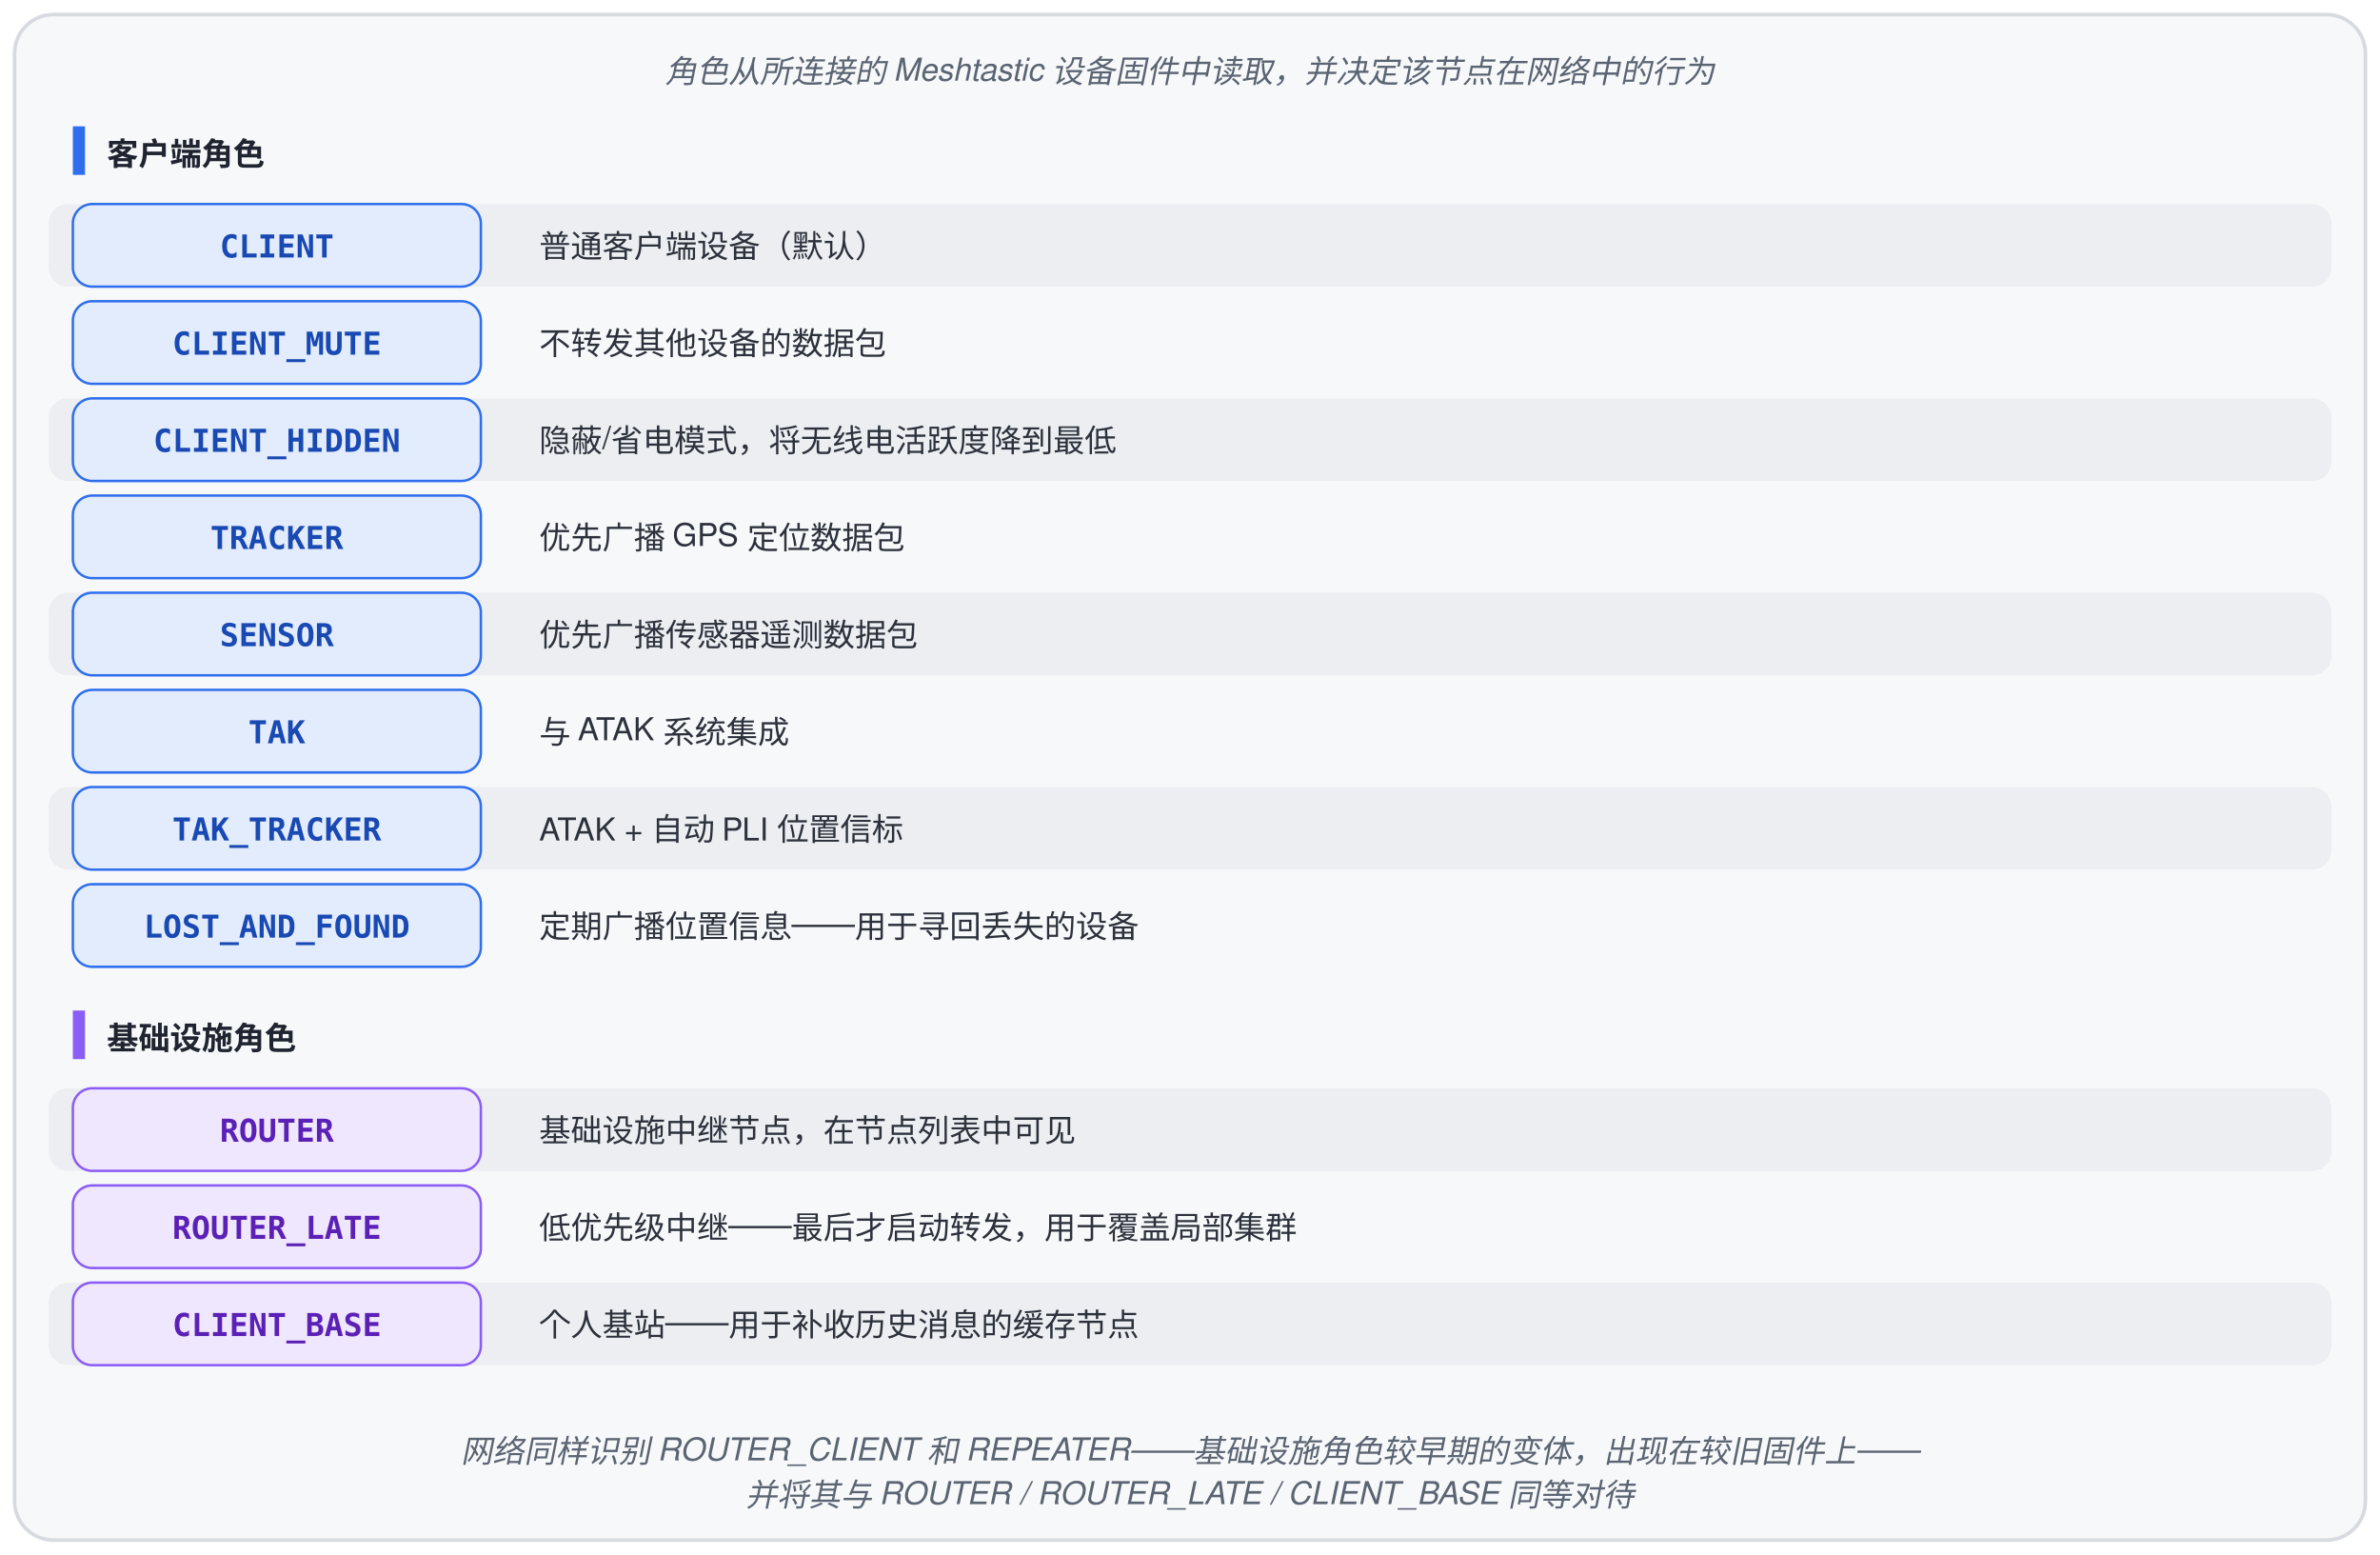
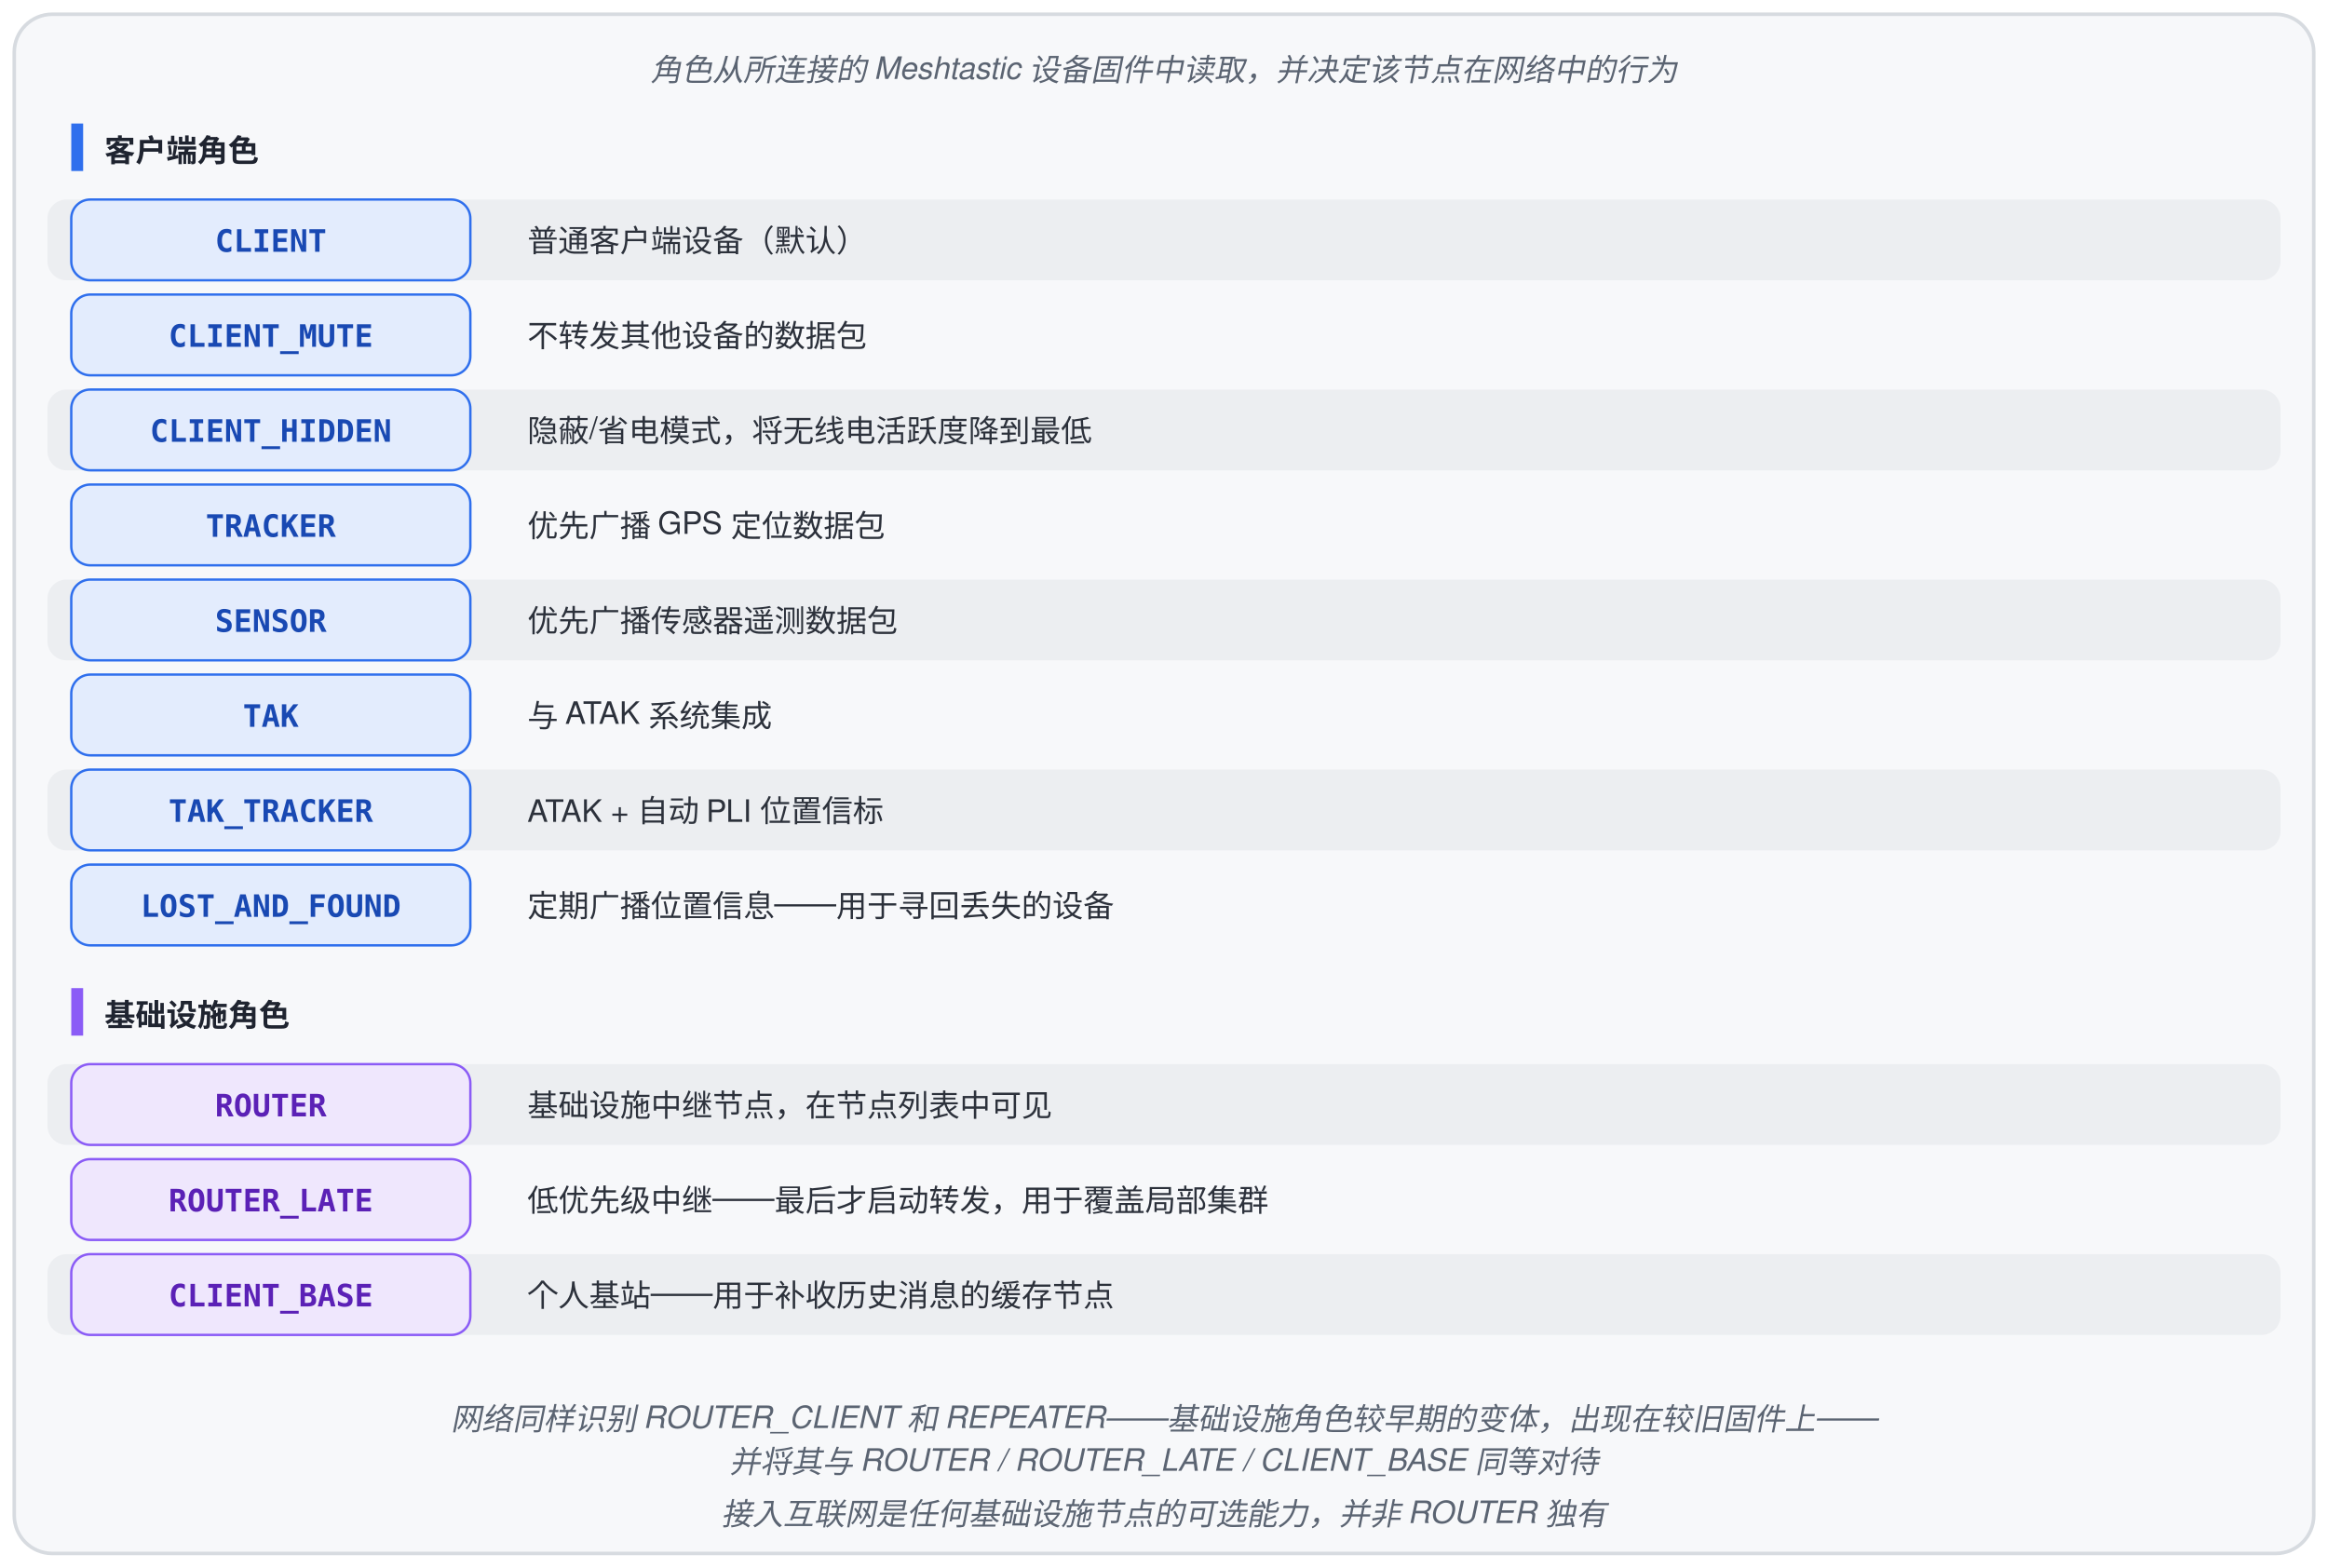
- <svg xmlns="http://www.w3.org/2000/svg" viewBox="0 0 980 640" font-family="'Segoe UI', 'Microsoft YaHei', Helvetica, Arial, sans-serif">
+ <svg xmlns="http://www.w3.org/2000/svg" viewBox="0 0 980 660" font-family="'Segoe UI', 'Microsoft YaHei', Helvetica, Arial, sans-serif">
  <style>
    .card { fill:#f7f8fa; stroke:#d7dbe0; }
    .note { fill:#5b6472; font-style:italic; }
    .section { fill:#1f2430; font-weight:700; }
    .zebra { fill:#eceef1; }
    .purpose { fill:#2c313b; }
    .role-client { fill:#e3ecfd; stroke:#2f6fed; }
    .role-client-text { fill:#1949b3; }
    .role-infra { fill:#efe7fd; stroke:#8b5cf6; }
    .role-infra-text { fill:#5b21b6; }
    .accent-client { fill:#2f6fed; }
    .accent-infra { fill:#8b5cf6; }
    @media (prefers-color-scheme: dark) {
      .card { fill:#1b1e24; stroke:#383d46; }
      .note { fill:#9aa4b2; }
      .section { fill:#e5e7eb; }
      .zebra { fill:#22262e; }
      .purpose { fill:#cdd3db; }
      .role-client { fill:#1e2c4d; stroke:#4f8cff; }
      .role-client-text { fill:#9dc0ff; }
      .role-infra { fill:#2e2447; stroke:#a78bfa; }
      .role-infra-text { fill:#d5c6fb; }
      .accent-client { fill:#4f8cff; }
      .accent-infra { fill:#a78bfa; }
    }
    text { font-size:13px; }
  </style>
-   <rect x="6" y="6" width="968" height="628" rx="16" class="card" stroke-width="1.5" />
+   <rect x="6" y="6" width="968" height="648" rx="16" class="card" stroke-width="1.5" />
  <text x="490" y="34" text-anchor="middle" class="note" font-size="13">
    角色从所连接的 Meshtastic 设备固件中读取，并决定该节点在网络中的行为
  </text>
  <rect x="30" y="52" width="5" height="20" class="accent-client" />
  <text x="44" y="68" class="section" font-size="15">客户端角色</text>
  <g>
    <rect x="20" y="84" width="940" height="34" rx="8" class="zebra" />
    <rect x="20" y="164" width="940" height="34" rx="8" class="zebra" />
    <rect x="20" y="244" width="940" height="34" rx="8" class="zebra" />
    <rect x="20" y="324" width="940" height="34" rx="8" class="zebra" />
    <rect x="30" y="84" width="168" height="34" rx="8" class="role-client" />
    <text x="114" y="106" text-anchor="middle" class="role-client-text" font-family="Consolas, monospace" font-weight="700">CLIENT</text>
    <text x="222" y="106" class="purpose">普通客户端设备（默认）</text>
    <rect x="30" y="124" width="168" height="34" rx="8" class="role-client" />
    <text x="114" y="146" text-anchor="middle" class="role-client-text" font-family="Consolas, monospace" font-weight="700">CLIENT_MUTE</text>
    <text x="222" y="146" class="purpose">不转发其他设备的数据包</text>
    <rect x="30" y="164" width="168" height="34" rx="8" class="role-client" />
    <text x="114" y="186" text-anchor="middle" class="role-client-text" font-family="Consolas, monospace" font-weight="700">CLIENT_HIDDEN</text>
    <text x="222" y="186" class="purpose">隐蔽/省电模式，将无线电活跃度降到最低</text>
    <rect x="30" y="204" width="168" height="34" rx="8" class="role-client" />
    <text x="114" y="226" text-anchor="middle" class="role-client-text" font-family="Consolas, monospace" font-weight="700">TRACKER</text>
    <text x="222" y="226" class="purpose">优先广播 GPS 定位数据包</text>
    <rect x="30" y="244" width="168" height="34" rx="8" class="role-client" />
    <text x="114" y="266" text-anchor="middle" class="role-client-text" font-family="Consolas, monospace" font-weight="700">SENSOR</text>
    <text x="222" y="266" class="purpose">优先广播传感器遥测数据包</text>
    <rect x="30" y="284" width="168" height="34" rx="8" class="role-client" />
    <text x="114" y="306" text-anchor="middle" class="role-client-text" font-family="Consolas, monospace" font-weight="700">TAK</text>
    <text x="222" y="306" class="purpose">与 ATAK 系统集成</text>
    <rect x="30" y="324" width="168" height="34" rx="8" class="role-client" />
    <text x="114" y="346" text-anchor="middle" class="role-client-text" font-family="Consolas, monospace" font-weight="700">TAK_TRACKER</text>
    <text x="222" y="346" class="purpose">ATAK + 自动 PLI 位置信标</text>
    <rect x="30" y="364" width="168" height="34" rx="8" class="role-client" />
    <text x="114" y="386" text-anchor="middle" class="role-client-text" font-family="Consolas, monospace" font-weight="700">LOST_AND_FOUND</text>
    <text x="222" y="386" class="purpose">定期广播位置信息——用于寻回丢失的设备</text>
  </g>
  <rect x="30" y="416" width="5" height="20" class="accent-infra" />
  <text x="44" y="432" class="section" font-size="15">基础设施角色</text>
  <g>
    <rect x="20" y="448" width="940" height="34" rx="8" class="zebra" />
    <rect x="20" y="528" width="940" height="34" rx="8" class="zebra" />
    <rect x="30" y="448" width="168" height="34" rx="8" class="role-infra" />
    <text x="114" y="470" text-anchor="middle" class="role-infra-text" font-family="Consolas, monospace" font-weight="700">ROUTER</text>
    <text x="222" y="470" class="purpose">基础设施中继节点，在节点列表中可见</text>
    <rect x="30" y="488" width="168" height="34" rx="8" class="role-infra" />
    <text x="114" y="510" text-anchor="middle" class="role-infra-text" font-family="Consolas, monospace" font-weight="700">ROUTER_LATE</text>
    <text x="222" y="510" class="purpose">低优先级中继——最后才启动转发，用于覆盖局部集群</text>
    <rect x="30" y="528" width="168" height="34" rx="8" class="role-infra" />
    <text x="114" y="550" text-anchor="middle" class="role-infra-text" font-family="Consolas, monospace" font-weight="700">CLIENT_BASE</text>
    <text x="222" y="550" class="purpose">个人基站——用于补收历史消息的缓存节点</text>
  </g>
  <text x="490" y="602" text-anchor="middle" class="note" font-size="12">
    网络同样识别 ROUTER_CLIENT 和 REPEATER——基础设施角色较早期的变体，出现在较旧固件上——
  </text>
  <text x="490" y="620" text-anchor="middle" class="note" font-size="12">
    并将其与 ROUTER / ROUTER_LATE / CLIENT_BASE 同等对待
  </text>
+   <text x="490" y="642" text-anchor="middle" class="note" font-size="12">
+     接入互联网是任何基础设施节点的可选能力，并非 ROUTER 独有
+   </text>
</svg>
